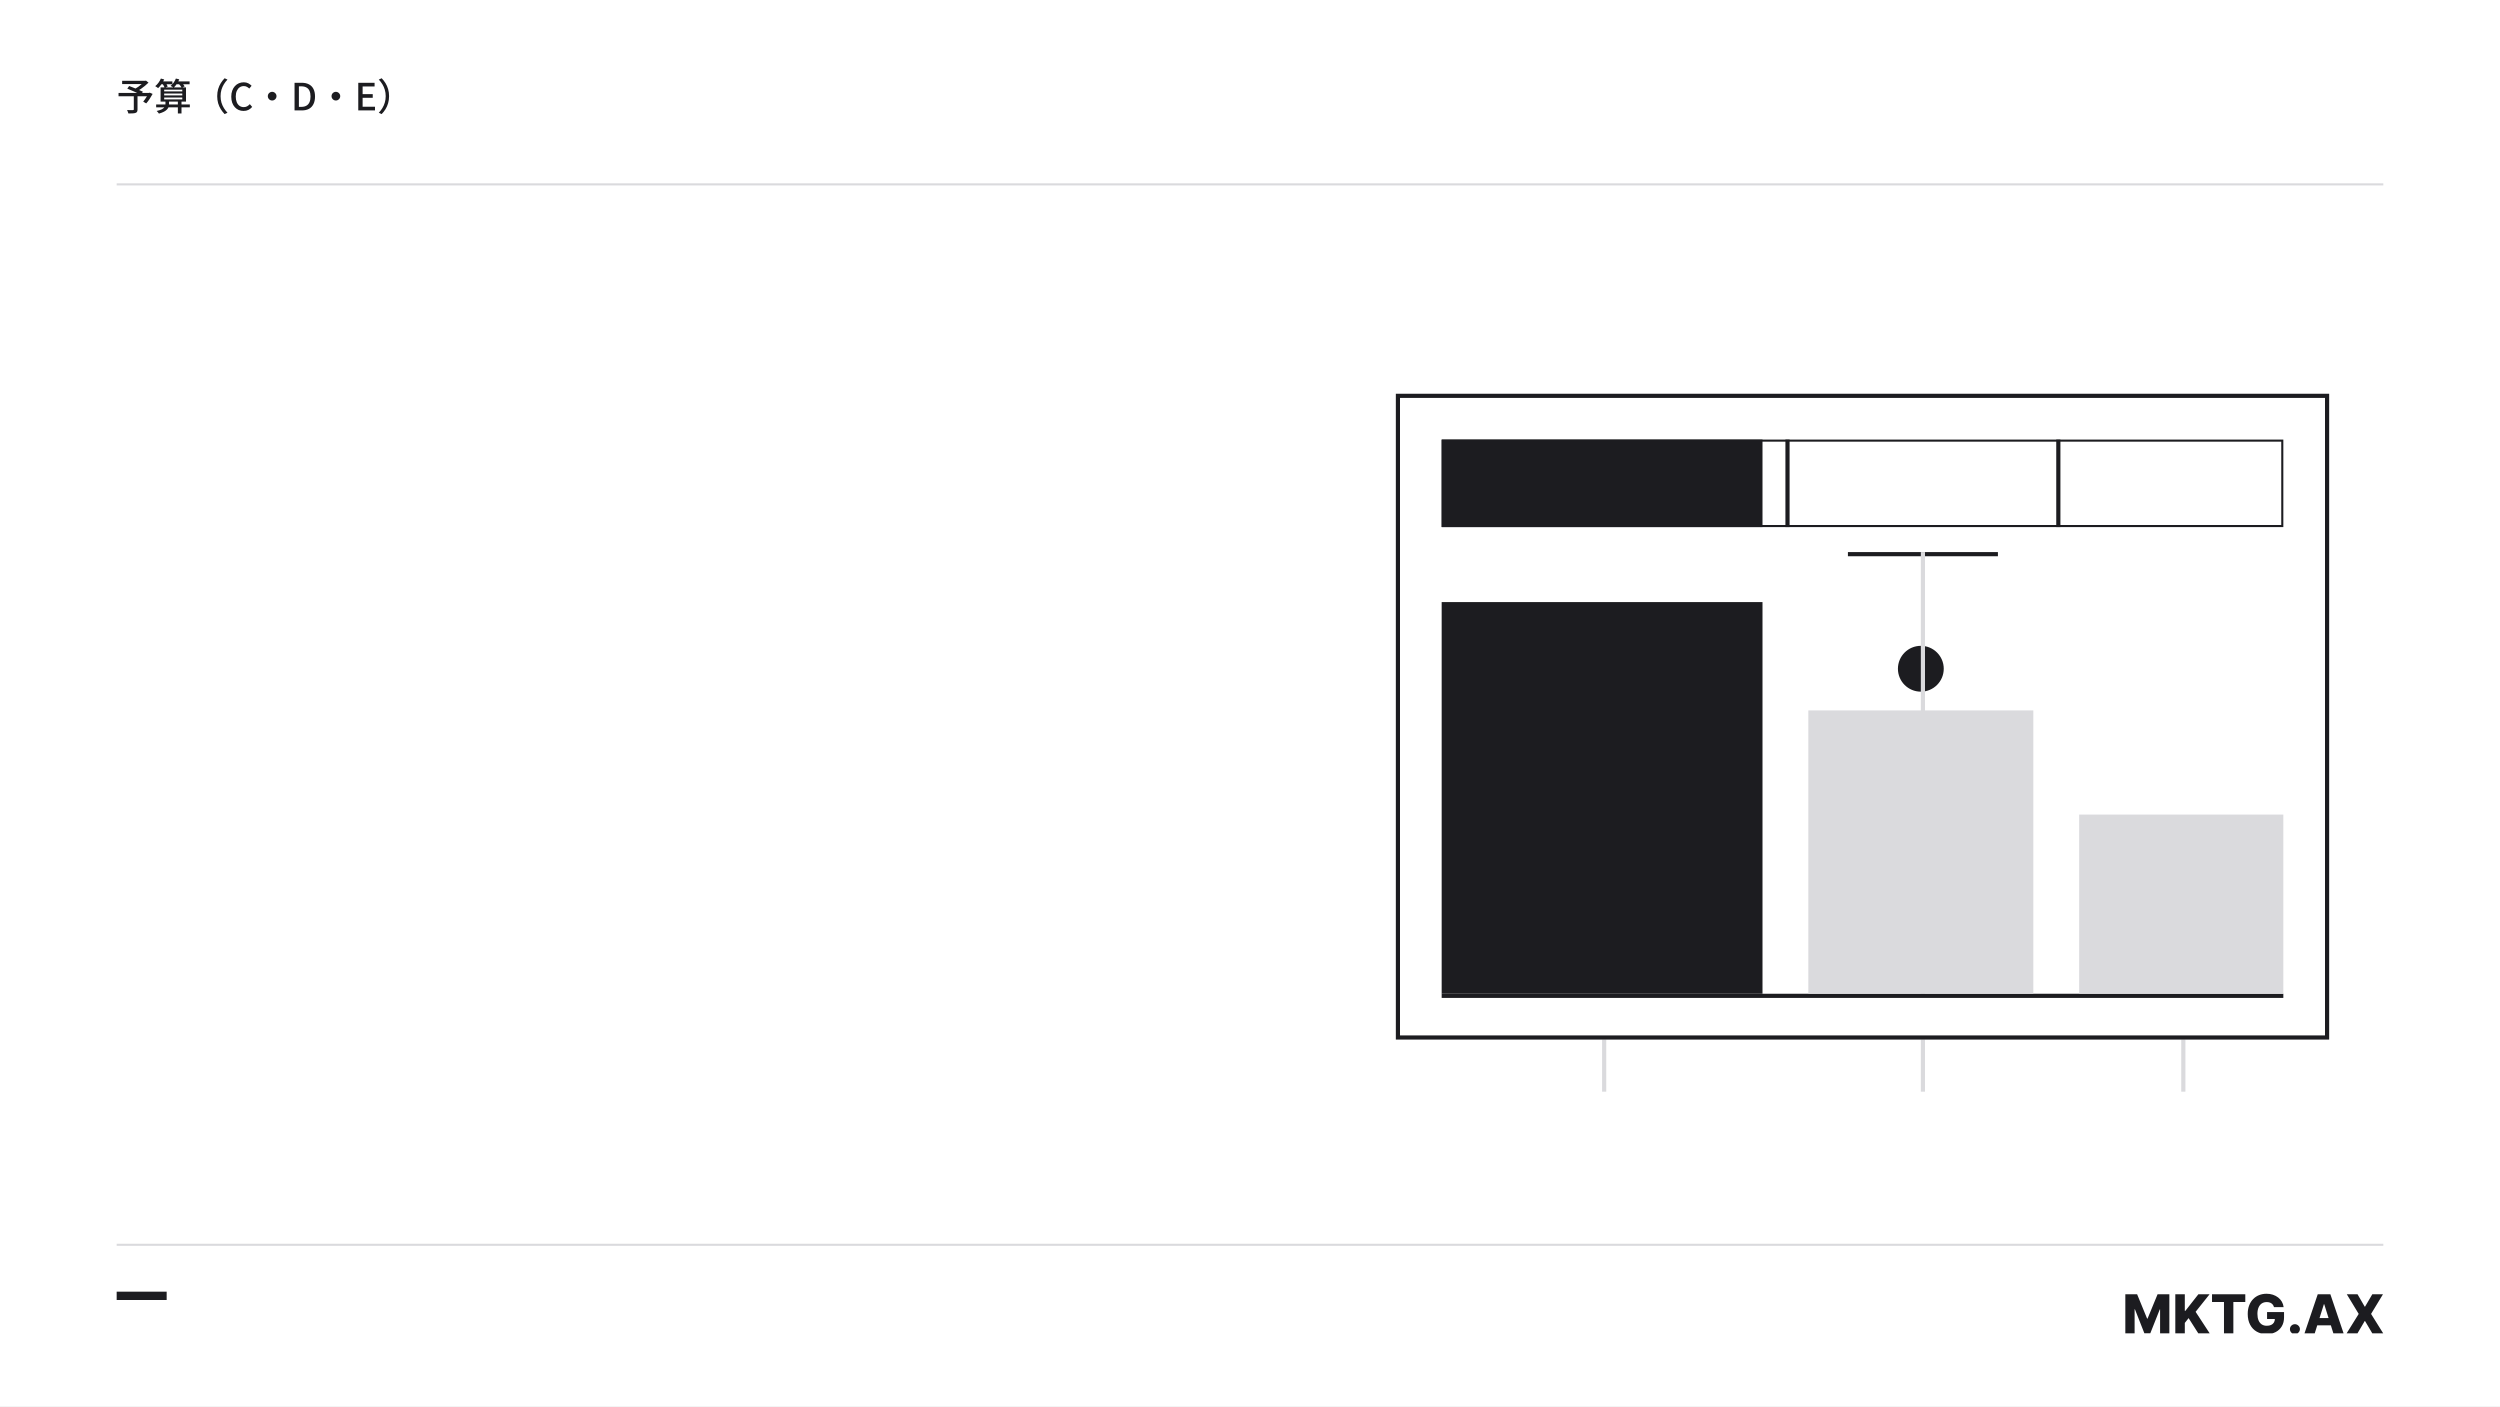
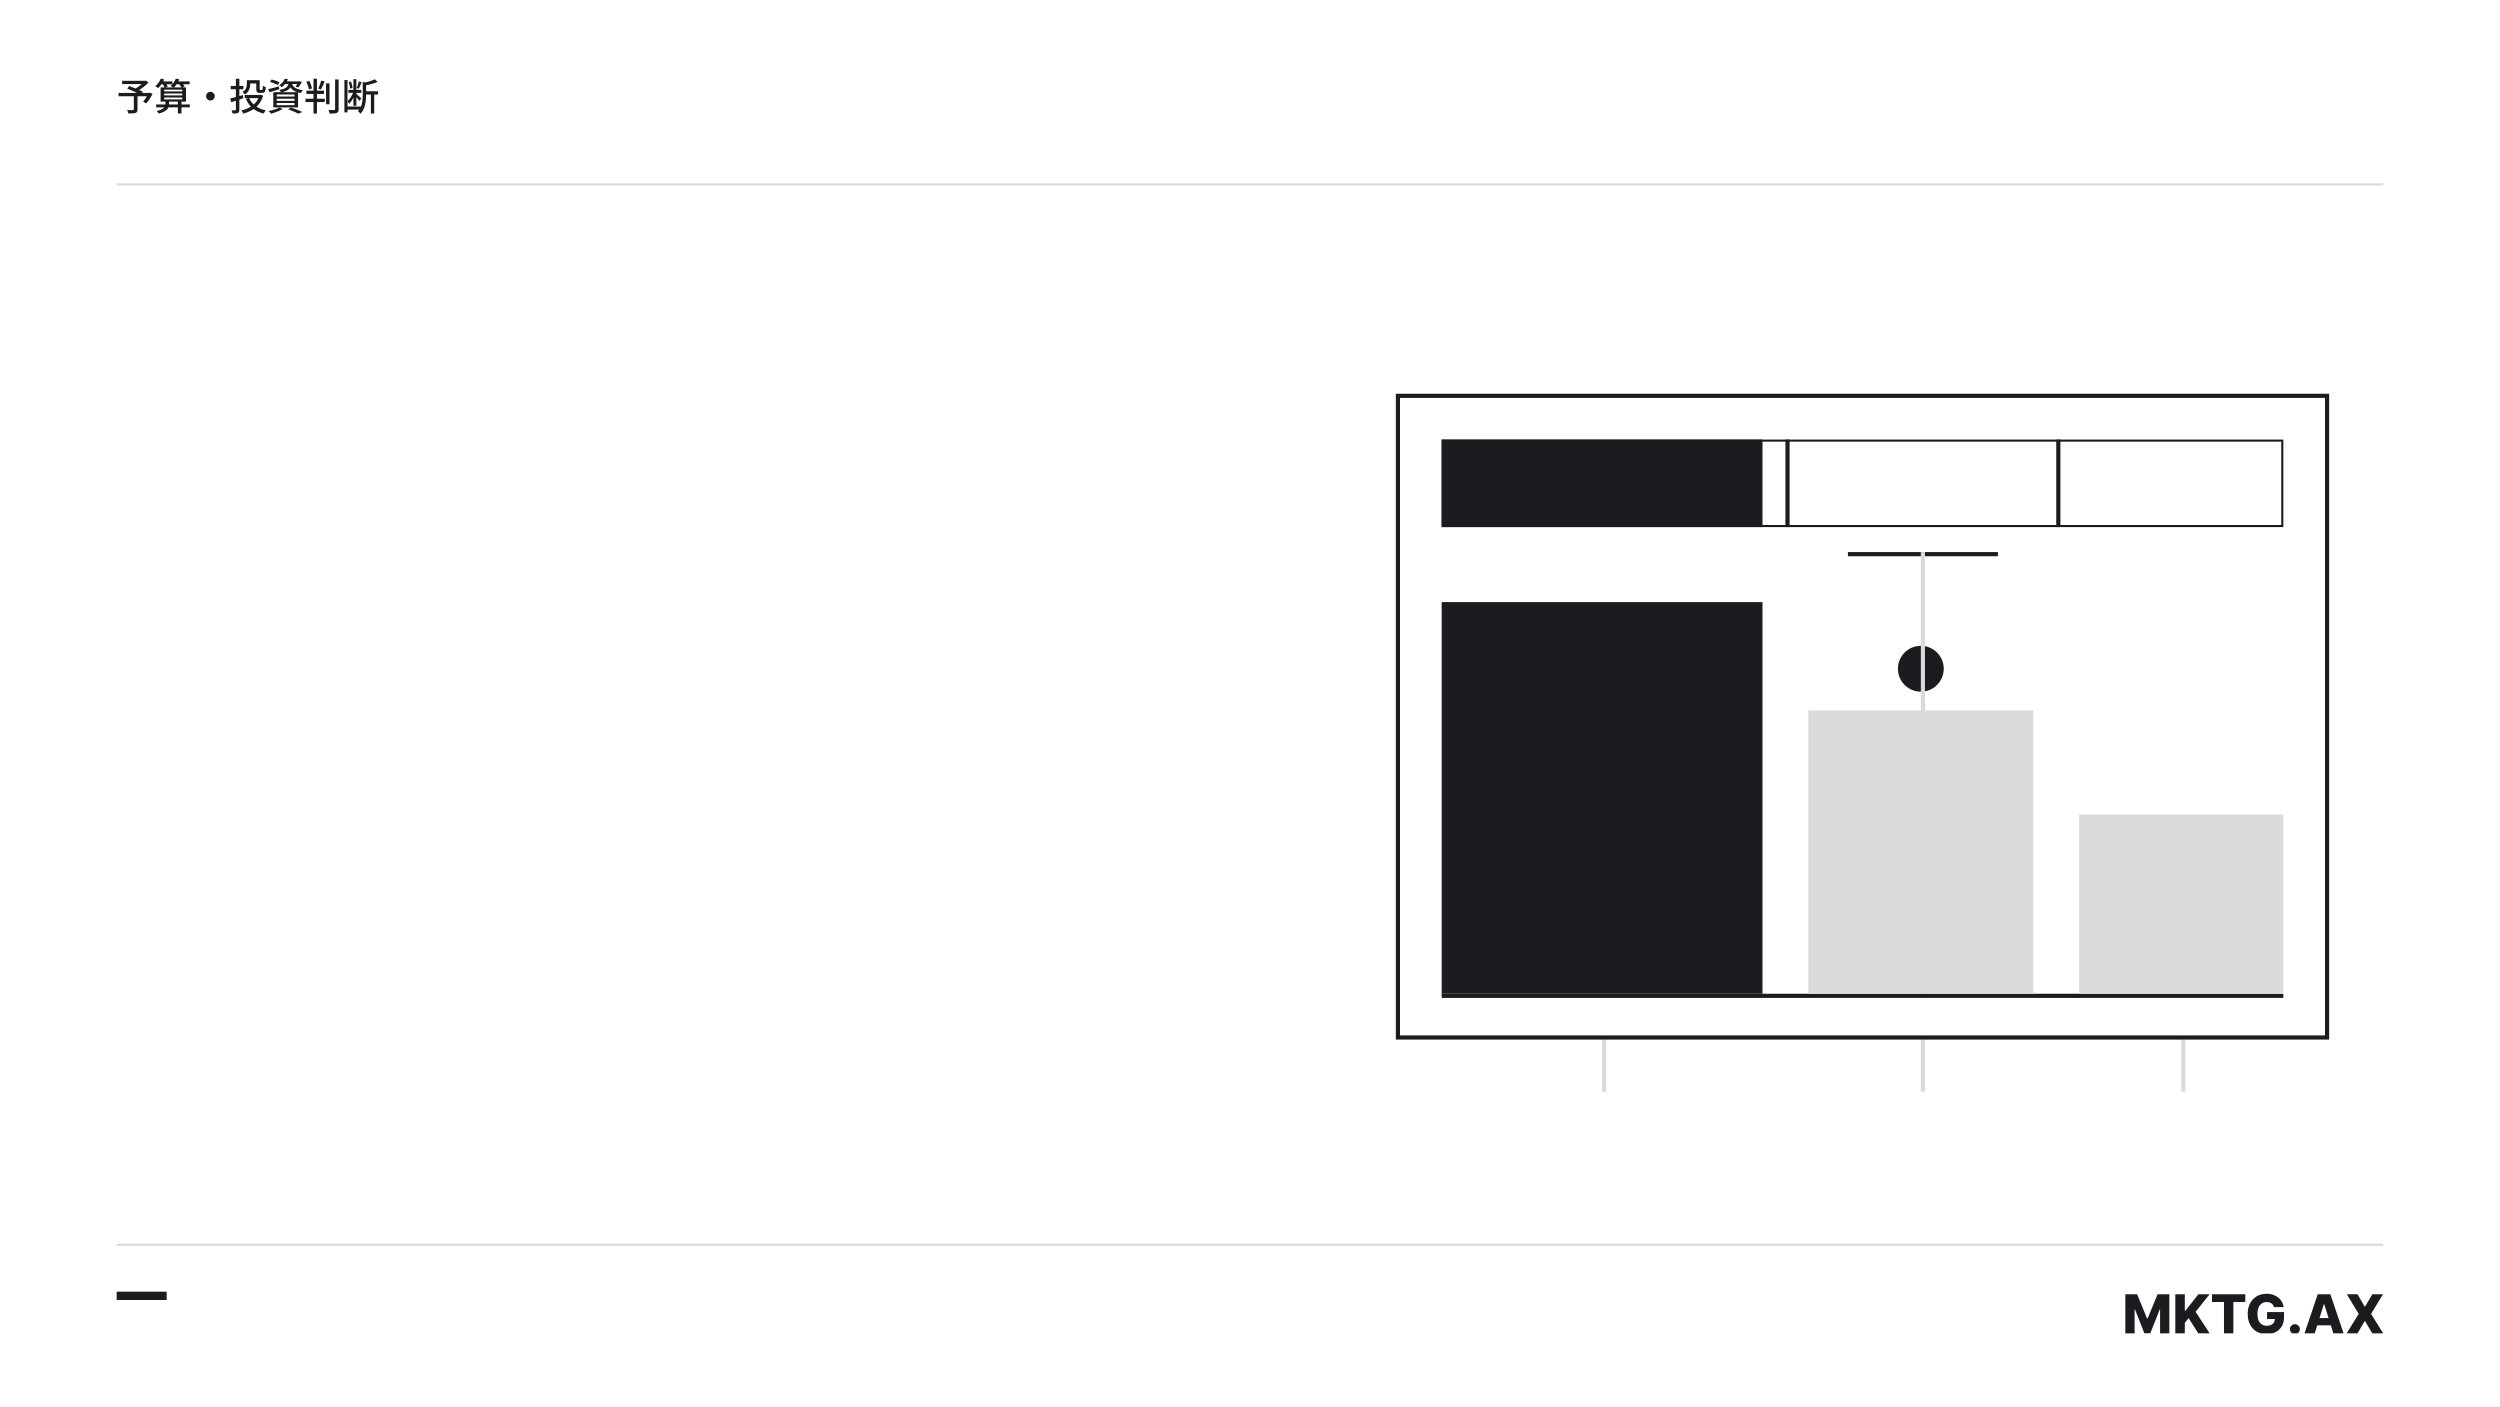
<svg xmlns="http://www.w3.org/2000/svg" width="1200" height="675" viewBox="0 0 1200 675" fill="none">
  <rect width="1200" height="675" fill="white" />
-   <path d="M64.226 45.854H66.008V52.532C66.008 53.012 65.936 53.378 65.792 53.63C65.66 53.894 65.408 54.086 65.036 54.206C64.664 54.326 64.196 54.398 63.632 54.422C63.08 54.458 62.414 54.476 61.634 54.476C61.586 54.224 61.496 53.942 61.364 53.63C61.244 53.318 61.118 53.048 60.986 52.82C61.382 52.832 61.772 52.844 62.156 52.856C62.54 52.856 62.876 52.856 63.164 52.856C63.464 52.856 63.674 52.856 63.794 52.856C63.962 52.844 64.076 52.814 64.136 52.766C64.196 52.718 64.226 52.628 64.226 52.496V45.854ZM58.628 38.798H69.86V40.364H58.628V38.798ZM69.212 38.798H69.662L70.058 38.69L71.282 39.662C70.778 40.166 70.214 40.676 69.59 41.192C68.966 41.708 68.318 42.2 67.646 42.668C66.974 43.124 66.326 43.526 65.702 43.874C65.618 43.754 65.51 43.628 65.378 43.496C65.258 43.352 65.132 43.208 65 43.064C64.868 42.92 64.754 42.806 64.658 42.722C65.198 42.434 65.762 42.086 66.35 41.678C66.938 41.258 67.484 40.826 67.988 40.382C68.504 39.938 68.912 39.53 69.212 39.158V38.798ZM56.9 44.594H71.822V46.214H56.9V44.594ZM61.112 42.542L61.994 41.282C62.498 41.474 63.05 41.69 63.65 41.93C64.25 42.158 64.85 42.398 65.45 42.65C66.062 42.902 66.638 43.148 67.178 43.388C67.73 43.616 68.198 43.826 68.582 44.018L67.664 45.476C67.292 45.284 66.842 45.068 66.314 44.828C65.798 44.576 65.234 44.318 64.622 44.054C64.022 43.778 63.416 43.514 62.804 43.262C62.204 42.998 61.64 42.758 61.112 42.542ZM71.246 44.594H71.57L71.876 44.468L73.262 45.08C72.818 45.896 72.326 46.718 71.786 47.546C71.246 48.362 70.712 49.058 70.184 49.634L68.744 48.788C69.02 48.452 69.308 48.068 69.608 47.636C69.92 47.204 70.214 46.754 70.49 46.286C70.778 45.806 71.03 45.344 71.246 44.9V44.594ZM74.954 50.138H91.118V51.524H74.954V50.138ZM78.806 44.9V45.782H87.5V44.9H78.806ZM78.806 46.808V47.708H87.5V46.808H78.806ZM78.806 43.028V43.874H87.5V43.028H78.806ZM77.078 41.948H89.282V48.77H77.078V41.948ZM85.376 48.5H87.122V54.476H85.376V48.5ZM77.006 39.068H82.748V40.436H77.006V39.068ZM84.026 39.068H91.01V40.436H84.026V39.068ZM77.222 37.7L78.824 38.132C78.464 38.924 78.02 39.692 77.492 40.436C76.964 41.18 76.43 41.804 75.89 42.308C75.794 42.212 75.662 42.104 75.494 41.984C75.326 41.864 75.152 41.75 74.972 41.642C74.804 41.522 74.648 41.426 74.504 41.354C75.068 40.91 75.59 40.364 76.07 39.716C76.55 39.056 76.934 38.384 77.222 37.7ZM84.422 37.7L86.042 38.078C85.742 38.858 85.346 39.602 84.854 40.31C84.374 41.006 83.876 41.594 83.36 42.074C83.252 41.978 83.102 41.882 82.91 41.786C82.73 41.678 82.544 41.576 82.352 41.48C82.172 41.384 82.01 41.306 81.866 41.246C82.406 40.814 82.904 40.286 83.36 39.662C83.816 39.026 84.17 38.372 84.422 37.7ZM77.96 40.148L79.382 39.662C79.598 39.938 79.814 40.256 80.03 40.616C80.258 40.964 80.42 41.276 80.516 41.552L79.04 42.074C78.944 41.822 78.794 41.51 78.59 41.138C78.386 40.766 78.176 40.436 77.96 40.148ZM85.682 40.112L87.05 39.518C87.338 39.794 87.632 40.118 87.932 40.49C88.244 40.85 88.484 41.168 88.652 41.444L87.212 42.092C87.068 41.816 86.852 41.492 86.564 41.12C86.276 40.736 85.982 40.4 85.682 40.112ZM79.418 48.482H81.128V50.066C81.128 50.462 81.062 50.87 80.93 51.29C80.81 51.698 80.576 52.094 80.228 52.478C79.892 52.862 79.406 53.228 78.77 53.576C78.134 53.924 77.306 54.242 76.286 54.53C76.166 54.35 76.004 54.134 75.8 53.882C75.596 53.63 75.398 53.426 75.206 53.27C76.142 53.054 76.886 52.82 77.438 52.568C77.99 52.304 78.404 52.028 78.68 51.74C78.968 51.44 79.16 51.146 79.256 50.858C79.364 50.558 79.418 50.276 79.418 50.012V48.482ZM104.258 46.16C104.258 44.936 104.408 43.802 104.708 42.758C105.02 41.714 105.446 40.76 105.986 39.896C106.526 39.032 107.138 38.252 107.822 37.556L109.19 38.204C108.53 38.888 107.954 39.638 107.462 40.454C106.97 41.258 106.58 42.134 106.292 43.082C106.016 44.018 105.878 45.044 105.878 46.16C105.878 47.264 106.016 48.29 106.292 49.238C106.58 50.186 106.97 51.062 107.462 51.866C107.954 52.67 108.53 53.42 109.19 54.116L107.822 54.764C107.138 54.068 106.526 53.288 105.986 52.424C105.446 51.56 105.02 50.606 104.708 49.562C104.408 48.506 104.258 47.372 104.258 46.16ZM116.912 53.252C116.084 53.252 115.31 53.102 114.59 52.802C113.882 52.49 113.258 52.04 112.718 51.452C112.178 50.864 111.758 50.15 111.458 49.31C111.158 48.458 111.008 47.486 111.008 46.394C111.008 45.314 111.164 44.348 111.476 43.496C111.788 42.644 112.214 41.924 112.754 41.336C113.294 40.736 113.93 40.28 114.662 39.968C115.394 39.656 116.18 39.5 117.02 39.5C117.836 39.5 118.562 39.668 119.198 40.004C119.834 40.34 120.356 40.73 120.764 41.174L119.648 42.506C119.3 42.158 118.91 41.876 118.478 41.66C118.058 41.432 117.584 41.318 117.056 41.318C116.288 41.318 115.61 41.522 115.022 41.93C114.446 42.338 113.99 42.914 113.654 43.658C113.33 44.402 113.168 45.296 113.168 46.34C113.168 47.384 113.324 48.29 113.636 49.058C113.948 49.814 114.392 50.396 114.968 50.804C115.544 51.212 116.222 51.416 117.002 51.416C117.602 51.416 118.136 51.29 118.604 51.038C119.084 50.774 119.522 50.426 119.918 49.994L121.052 51.326C120.512 51.95 119.9 52.43 119.216 52.766C118.544 53.09 117.776 53.252 116.912 53.252ZM130.637 44.072C131.021 44.072 131.369 44.168 131.681 44.36C131.993 44.552 132.245 44.804 132.437 45.116C132.629 45.416 132.725 45.764 132.725 46.16C132.725 46.532 132.629 46.88 132.437 47.204C132.245 47.516 131.993 47.768 131.681 47.96C131.381 48.152 131.033 48.248 130.637 48.248C130.265 48.248 129.917 48.158 129.593 47.978C129.281 47.786 129.029 47.534 128.837 47.222C128.645 46.898 128.549 46.544 128.549 46.16C128.549 45.776 128.639 45.428 128.819 45.116C129.011 44.804 129.263 44.552 129.575 44.36C129.899 44.168 130.253 44.072 130.637 44.072ZM141.383 53V39.734H144.821C146.189 39.734 147.347 39.986 148.295 40.49C149.243 40.982 149.963 41.714 150.455 42.686C150.959 43.658 151.211 44.87 151.211 46.322C151.211 47.762 150.959 48.98 150.455 49.976C149.963 50.972 149.249 51.728 148.313 52.244C147.377 52.748 146.249 53 144.929 53H141.383ZM143.471 51.29H144.677C145.625 51.29 146.423 51.104 147.071 50.732C147.731 50.36 148.223 49.808 148.547 49.076C148.883 48.332 149.051 47.414 149.051 46.322C149.051 45.218 148.883 44.306 148.547 43.586C148.223 42.866 147.731 42.332 147.071 41.984C146.423 41.624 145.625 41.444 144.677 41.444H143.471V51.29ZM161.223 44.072C161.607 44.072 161.955 44.168 162.267 44.36C162.579 44.552 162.831 44.804 163.023 45.116C163.215 45.416 163.311 45.764 163.311 46.16C163.311 46.532 163.215 46.88 163.023 47.204C162.831 47.516 162.579 47.768 162.267 47.96C161.967 48.152 161.619 48.248 161.223 48.248C160.851 48.248 160.503 48.158 160.179 47.978C159.867 47.786 159.615 47.534 159.423 47.222C159.231 46.898 159.135 46.544 159.135 46.16C159.135 45.776 159.225 45.428 159.405 45.116C159.597 44.804 159.849 44.552 160.161 44.36C160.485 44.168 160.839 44.072 161.223 44.072ZM171.969 53V39.734H179.799V41.498H174.057V45.188H178.917V46.952H174.057V51.218H179.997V53H171.969ZM186.758 46.16C186.758 47.372 186.602 48.506 186.29 49.562C185.99 50.606 185.57 51.56 185.03 52.424C184.49 53.288 183.878 54.068 183.194 54.764L181.826 54.116C182.486 53.42 183.062 52.67 183.554 51.866C184.046 51.062 184.43 50.186 184.706 49.238C184.994 48.29 185.138 47.264 185.138 46.16C185.138 45.044 184.994 44.018 184.706 43.082C184.43 42.134 184.046 41.258 183.554 40.454C183.062 39.638 182.486 38.888 181.826 38.204L183.194 37.556C183.878 38.252 184.49 39.032 185.03 39.896C185.57 40.76 185.99 41.714 186.29 42.758C186.602 43.802 186.758 44.936 186.758 46.16Z" fill="#1C1C20" />
+   <path d="M64.226 45.854H66.008V52.532C66.008 53.012 65.936 53.378 65.792 53.63C65.66 53.894 65.408 54.086 65.036 54.206C64.664 54.326 64.196 54.398 63.632 54.422C63.08 54.458 62.414 54.476 61.634 54.476C61.586 54.224 61.496 53.942 61.364 53.63C61.244 53.318 61.118 53.048 60.986 52.82C61.382 52.832 61.772 52.844 62.156 52.856C62.54 52.856 62.876 52.856 63.164 52.856C63.464 52.856 63.674 52.856 63.794 52.856C63.962 52.844 64.076 52.814 64.136 52.766C64.196 52.718 64.226 52.628 64.226 52.496V45.854ZM58.628 38.798H69.86V40.364H58.628V38.798ZM69.212 38.798H69.662L70.058 38.69L71.282 39.662C70.778 40.166 70.214 40.676 69.59 41.192C68.966 41.708 68.318 42.2 67.646 42.668C66.974 43.124 66.326 43.526 65.702 43.874C65.618 43.754 65.51 43.628 65.378 43.496C65.258 43.352 65.132 43.208 65 43.064C64.868 42.92 64.754 42.806 64.658 42.722C65.198 42.434 65.762 42.086 66.35 41.678C66.938 41.258 67.484 40.826 67.988 40.382C68.504 39.938 68.912 39.53 69.212 39.158V38.798ZM56.9 44.594H71.822V46.214H56.9V44.594ZM61.112 42.542L61.994 41.282C62.498 41.474 63.05 41.69 63.65 41.93C64.25 42.158 64.85 42.398 65.45 42.65C66.062 42.902 66.638 43.148 67.178 43.388C67.73 43.616 68.198 43.826 68.582 44.018L67.664 45.476C67.292 45.284 66.842 45.068 66.314 44.828C65.798 44.576 65.234 44.318 64.622 44.054C64.022 43.778 63.416 43.514 62.804 43.262C62.204 42.998 61.64 42.758 61.112 42.542ZM71.246 44.594H71.57L71.876 44.468L73.262 45.08C72.818 45.896 72.326 46.718 71.786 47.546C71.246 48.362 70.712 49.058 70.184 49.634L68.744 48.788C69.02 48.452 69.308 48.068 69.608 47.636C69.92 47.204 70.214 46.754 70.49 46.286C70.778 45.806 71.03 45.344 71.246 44.9V44.594ZM74.954 50.138H91.118V51.524H74.954V50.138ZM78.806 44.9V45.782H87.5V44.9H78.806ZM78.806 46.808V47.708H87.5V46.808H78.806ZM78.806 43.028V43.874H87.5V43.028H78.806ZM77.078 41.948H89.282V48.77H77.078V41.948ZM85.376 48.5H87.122V54.476H85.376V48.5ZM77.006 39.068H82.748V40.436H77.006V39.068ZM84.026 39.068H91.01V40.436H84.026V39.068ZM77.222 37.7L78.824 38.132C78.464 38.924 78.02 39.692 77.492 40.436C76.964 41.18 76.43 41.804 75.89 42.308C75.794 42.212 75.662 42.104 75.494 41.984C75.326 41.864 75.152 41.75 74.972 41.642C74.804 41.522 74.648 41.426 74.504 41.354C75.068 40.91 75.59 40.364 76.07 39.716C76.55 39.056 76.934 38.384 77.222 37.7ZM84.422 37.7L86.042 38.078C85.742 38.858 85.346 39.602 84.854 40.31C84.374 41.006 83.876 41.594 83.36 42.074C83.252 41.978 83.102 41.882 82.91 41.786C82.73 41.678 82.544 41.576 82.352 41.48C82.172 41.384 82.01 41.306 81.866 41.246C82.406 40.814 82.904 40.286 83.36 39.662C83.816 39.026 84.17 38.372 84.422 37.7ZM77.96 40.148L79.382 39.662C79.598 39.938 79.814 40.256 80.03 40.616C80.258 40.964 80.42 41.276 80.516 41.552L79.04 42.074C78.944 41.822 78.794 41.51 78.59 41.138C78.386 40.766 78.176 40.436 77.96 40.148ZM85.682 40.112L87.05 39.518C87.338 39.794 87.632 40.118 87.932 40.49C88.244 40.85 88.484 41.168 88.652 41.444L87.212 42.092C87.068 41.816 86.852 41.492 86.564 41.12C86.276 40.736 85.982 40.4 85.682 40.112ZM79.418 48.482H81.128V50.066C81.128 50.462 81.062 50.87 80.93 51.29C80.81 51.698 80.576 52.094 80.228 52.478C79.892 52.862 79.406 53.228 78.77 53.576C78.134 53.924 77.306 54.242 76.286 54.53C76.166 54.35 76.004 54.134 75.8 53.882C75.596 53.63 75.398 53.426 75.206 53.27C76.142 53.054 76.886 52.82 77.438 52.568C77.99 52.304 78.404 52.028 78.68 51.74C78.968 51.44 79.16 51.146 79.256 50.858C79.364 50.558 79.418 50.276 79.418 50.012V48.482ZM101 44.072C101.384 44.072 101.732 44.168 102.044 44.36C102.356 44.552 102.608 44.804 102.8 45.116C102.992 45.416 103.088 45.764 103.088 46.16C103.088 46.532 102.992 46.88 102.8 47.204C102.608 47.516 102.356 47.768 102.044 47.96C101.744 48.152 101.396 48.248 101 48.248C100.628 48.248 100.28 48.158 99.956 47.978C99.644 47.786 99.392 47.534 99.2 47.222C99.008 46.898 98.912 46.544 98.912 46.16C98.912 45.776 99.002 45.428 99.182 45.116C99.374 44.804 99.626 44.552 99.938 44.36C100.262 44.168 100.616 44.072 101 44.072ZM118.496 38.51H120.098V40.364C120.098 40.904 120.032 41.48 119.9 42.092C119.768 42.692 119.522 43.28 119.162 43.856C118.802 44.42 118.274 44.924 117.578 45.368C117.518 45.248 117.416 45.11 117.272 44.954C117.128 44.786 116.978 44.63 116.822 44.486C116.678 44.33 116.552 44.21 116.444 44.126C117.044 43.754 117.488 43.352 117.776 42.92C118.076 42.488 118.268 42.05 118.352 41.606C118.448 41.162 118.496 40.736 118.496 40.328V38.51ZM119.324 38.51H123.806V40.076H119.324V38.51ZM123.014 38.51H124.652V42.65C124.652 42.866 124.67 43.004 124.706 43.064C124.754 43.124 124.844 43.154 124.976 43.154C125.024 43.154 125.096 43.154 125.192 43.154C125.3 43.154 125.408 43.154 125.516 43.154C125.636 43.154 125.714 43.154 125.75 43.154C125.858 43.154 125.936 43.112 125.984 43.028C126.044 42.932 126.086 42.74 126.11 42.452C126.134 42.164 126.152 41.732 126.164 41.156C126.332 41.288 126.554 41.414 126.83 41.534C127.106 41.642 127.358 41.726 127.586 41.786C127.538 42.518 127.454 43.088 127.334 43.496C127.226 43.892 127.058 44.174 126.83 44.342C126.614 44.498 126.32 44.576 125.948 44.576C125.852 44.576 125.72 44.576 125.552 44.576C125.384 44.576 125.216 44.576 125.048 44.576C124.892 44.576 124.772 44.576 124.688 44.576C124.256 44.576 123.92 44.522 123.68 44.414C123.44 44.306 123.266 44.114 123.158 43.838C123.062 43.55 123.014 43.16 123.014 42.668V38.51ZM117.47 45.566H125.066V47.114H117.47V45.566ZM124.544 45.566H124.886L125.192 45.494L126.308 45.944C125.948 47.168 125.456 48.254 124.832 49.202C124.208 50.138 123.482 50.954 122.654 51.65C121.826 52.334 120.908 52.91 119.9 53.378C118.904 53.858 117.848 54.242 116.732 54.53C116.684 54.374 116.606 54.2 116.498 54.008C116.402 53.828 116.294 53.642 116.174 53.45C116.066 53.27 115.958 53.12 115.85 53C116.87 52.772 117.842 52.46 118.766 52.064C119.69 51.656 120.53 51.158 121.286 50.57C122.054 49.97 122.714 49.28 123.266 48.5C123.83 47.708 124.256 46.82 124.544 45.836V45.566ZM119.54 47.006C120.2 48.53 121.214 49.808 122.582 50.84C123.962 51.86 125.642 52.574 127.622 52.982C127.502 53.09 127.37 53.24 127.226 53.432C127.082 53.624 126.944 53.81 126.812 53.99C126.692 54.182 126.584 54.356 126.488 54.512C124.436 54.008 122.702 53.162 121.286 51.974C119.882 50.786 118.79 49.286 118.01 47.474L119.54 47.006ZM110.504 47.294C111.008 47.162 111.59 47.012 112.25 46.844C112.91 46.664 113.612 46.472 114.356 46.268C115.1 46.064 115.85 45.86 116.606 45.656L116.786 47.132C115.79 47.468 114.782 47.81 113.762 48.158C112.754 48.494 111.836 48.794 111.008 49.058L110.504 47.294ZM110.756 41.264H116.822V42.848H110.756V41.264ZM113.222 37.808H114.896V52.604C114.896 53.048 114.842 53.39 114.734 53.63C114.638 53.87 114.458 54.056 114.194 54.188C113.93 54.32 113.588 54.404 113.168 54.44C112.76 54.476 112.25 54.494 111.638 54.494C111.614 54.278 111.548 54.02 111.44 53.72C111.344 53.42 111.242 53.156 111.134 52.928C111.518 52.94 111.872 52.952 112.196 52.964C112.532 52.964 112.76 52.958 112.88 52.946C113.012 52.946 113.102 52.922 113.15 52.874C113.198 52.826 113.222 52.736 113.222 52.604V37.808ZM129.602 39.302L130.358 38.15C130.766 38.246 131.204 38.372 131.672 38.528C132.152 38.684 132.608 38.846 133.04 39.014C133.484 39.182 133.856 39.344 134.156 39.5L133.382 40.796C133.106 40.64 132.746 40.472 132.302 40.292C131.87 40.112 131.414 39.938 130.934 39.77C130.466 39.59 130.022 39.434 129.602 39.302ZM128.738 42.776C129.398 42.632 130.184 42.446 131.096 42.218C132.008 41.978 132.932 41.738 133.868 41.498L134.048 42.848C133.244 43.1 132.434 43.352 131.618 43.604C130.814 43.844 130.076 44.066 129.404 44.27L128.738 42.776ZM136.586 39.068H143.678V40.31H135.614L136.586 39.068ZM143.246 39.068H143.516L143.786 39.014L144.902 39.32C144.662 39.8 144.386 40.28 144.074 40.76C143.762 41.24 143.45 41.642 143.138 41.966L141.806 41.534C142.07 41.246 142.334 40.898 142.598 40.49C142.874 40.07 143.09 39.668 143.246 39.284V39.068ZM138.656 39.554H140.186C140.09 40.202 139.934 40.778 139.718 41.282C139.514 41.786 139.22 42.236 138.836 42.632C138.452 43.028 137.942 43.37 137.306 43.658C136.67 43.934 135.866 44.168 134.894 44.36C134.834 44.18 134.72 43.97 134.552 43.73C134.396 43.49 134.246 43.292 134.102 43.136C134.954 43.004 135.656 42.836 136.208 42.632C136.76 42.416 137.198 42.164 137.522 41.876C137.858 41.588 138.11 41.252 138.278 40.868C138.458 40.484 138.584 40.046 138.656 39.554ZM140.114 39.932C140.198 40.292 140.33 40.646 140.51 40.994C140.69 41.33 140.96 41.648 141.32 41.948C141.692 42.236 142.196 42.494 142.832 42.722C143.48 42.95 144.308 43.13 145.316 43.262C145.172 43.43 145.01 43.652 144.83 43.928C144.662 44.204 144.536 44.45 144.452 44.666C143.372 44.474 142.484 44.222 141.788 43.91C141.092 43.586 140.54 43.22 140.132 42.812C139.736 42.392 139.43 41.954 139.214 41.498C139.01 41.03 138.848 40.556 138.728 40.076L140.114 39.932ZM136.712 37.808L138.242 38.042C137.918 38.726 137.516 39.392 137.036 40.04C136.568 40.688 135.992 41.282 135.308 41.822C135.152 41.666 134.948 41.51 134.696 41.354C134.444 41.198 134.216 41.078 134.012 40.994C134.684 40.538 135.242 40.028 135.686 39.464C136.142 38.888 136.484 38.336 136.712 37.808ZM132.824 47.384V48.41H141.356V47.384H132.824ZM132.824 49.436V50.48H141.356V49.436H132.824ZM132.824 45.332V46.34H141.356V45.332H132.824ZM131.186 44.252H143.066V51.56H131.186V44.252ZM138.296 52.496L139.7 51.65C140.348 51.866 141.008 52.1 141.68 52.352C142.352 52.592 142.988 52.832 143.588 53.072C144.188 53.312 144.704 53.54 145.136 53.756L143.192 54.566C142.832 54.362 142.388 54.14 141.86 53.9C141.344 53.672 140.78 53.432 140.168 53.18C139.556 52.94 138.932 52.712 138.296 52.496ZM134.156 51.596L135.722 52.316C135.23 52.604 134.666 52.892 134.03 53.18C133.394 53.468 132.734 53.726 132.05 53.954C131.378 54.194 130.736 54.404 130.124 54.584C130.04 54.464 129.92 54.32 129.764 54.152C129.62 53.996 129.464 53.84 129.296 53.684C129.14 53.528 128.996 53.402 128.864 53.306C129.488 53.186 130.124 53.042 130.772 52.874C131.432 52.694 132.056 52.496 132.644 52.28C133.232 52.064 133.736 51.836 134.156 51.596ZM160.85 38.15H162.542V52.352C162.542 52.904 162.476 53.312 162.344 53.576C162.212 53.852 161.984 54.062 161.66 54.206C161.324 54.338 160.874 54.422 160.31 54.458C159.758 54.506 159.068 54.53 158.24 54.53C158.216 54.374 158.168 54.188 158.096 53.972C158.036 53.768 157.964 53.558 157.88 53.342C157.808 53.126 157.724 52.94 157.628 52.784C158.252 52.808 158.822 52.82 159.338 52.82C159.854 52.82 160.202 52.82 160.382 52.82C160.55 52.808 160.67 52.772 160.742 52.712C160.814 52.64 160.85 52.52 160.85 52.352V38.15ZM147.098 43.514H155.522V45.098H147.098V43.514ZM146.63 47.384H155.9V49.004H146.63V47.384ZM147.062 39.23L148.466 38.798C148.658 39.182 148.838 39.596 149.006 40.04C149.186 40.472 149.342 40.898 149.474 41.318C149.618 41.726 149.726 42.092 149.798 42.416L148.304 42.92C148.244 42.584 148.148 42.206 148.016 41.786C147.884 41.354 147.734 40.916 147.566 40.472C147.398 40.028 147.23 39.614 147.062 39.23ZM150.482 37.808H152.138V54.512H150.482V37.808ZM156.512 39.986H158.168V50.048H156.512V39.986ZM154.19 38.672L155.864 39.086C155.588 39.746 155.288 40.43 154.964 41.138C154.652 41.834 154.358 42.428 154.082 42.92L152.75 42.506C152.93 42.17 153.11 41.78 153.29 41.336C153.47 40.88 153.638 40.418 153.794 39.95C153.962 39.482 154.094 39.056 154.19 38.672ZM167.222 43.136H173.432V44.576H167.222V43.136ZM166.25 51.128H173.198V52.604H166.25V51.128ZM165.314 38.438H166.808V53.936H165.314V38.438ZM169.634 37.97H171.056V50.75H169.634V37.97ZM169.724 43.928L170.678 44.324C170.462 44.996 170.186 45.686 169.85 46.394C169.526 47.09 169.166 47.744 168.77 48.356C168.386 48.968 167.984 49.478 167.564 49.886C167.492 49.682 167.384 49.448 167.24 49.184C167.108 48.908 166.982 48.674 166.862 48.482C167.234 48.146 167.606 47.726 167.978 47.222C168.35 46.718 168.686 46.178 168.986 45.602C169.298 45.026 169.544 44.468 169.724 43.928ZM172.244 39.05L173.576 39.41C173.36 39.95 173.132 40.514 172.892 41.102C172.652 41.69 172.43 42.182 172.226 42.578L171.218 42.236C171.35 41.948 171.476 41.618 171.596 41.246C171.728 40.862 171.848 40.478 171.956 40.094C172.076 39.71 172.172 39.362 172.244 39.05ZM167.366 39.428L168.446 39.068C168.638 39.56 168.806 40.094 168.95 40.67C169.106 41.246 169.196 41.75 169.22 42.182L168.068 42.56C168.044 42.128 167.966 41.624 167.834 41.048C167.714 40.46 167.558 39.92 167.366 39.428ZM170.984 45.044C171.104 45.128 171.278 45.272 171.506 45.476C171.734 45.68 171.98 45.902 172.244 46.142C172.508 46.382 172.748 46.61 172.964 46.826C173.192 47.03 173.348 47.18 173.432 47.276L172.514 48.428C172.394 48.26 172.232 48.05 172.028 47.798C171.836 47.546 171.626 47.288 171.398 47.024C171.17 46.748 170.948 46.49 170.732 46.25C170.528 46.01 170.354 45.812 170.21 45.656L170.984 45.044ZM174.908 43.82H181.478V45.386H174.908V43.82ZM178.022 44.63H179.624V54.512H178.022V44.63ZM174.116 39.284L176.15 39.896C176.138 40.028 176 40.118 175.736 40.166V45.602C175.736 46.274 175.706 47 175.646 47.78C175.586 48.56 175.46 49.358 175.268 50.174C175.088 50.978 174.818 51.764 174.458 52.532C174.098 53.288 173.624 53.984 173.036 54.62C172.964 54.488 172.856 54.344 172.712 54.188C172.568 54.032 172.418 53.888 172.262 53.756C172.106 53.624 171.956 53.522 171.812 53.45C172.508 52.694 173.018 51.872 173.342 50.984C173.678 50.084 173.888 49.172 173.972 48.248C174.068 47.312 174.116 46.424 174.116 45.584V39.284ZM179.894 38.06L181.262 39.302C180.698 39.566 180.062 39.806 179.354 40.022C178.646 40.238 177.92 40.436 177.176 40.616C176.432 40.796 175.712 40.952 175.016 41.084C174.98 40.904 174.908 40.688 174.8 40.436C174.692 40.172 174.584 39.95 174.476 39.77C175.136 39.638 175.802 39.482 176.474 39.302C177.146 39.122 177.782 38.924 178.382 38.708C178.982 38.492 179.486 38.276 179.894 38.06Z" fill="#1C1C20" />
  <rect x="56" y="88" width="1088" height="1" fill="#DADADD" />
  <rect x="1047" y="499" width="2" height="25" fill="#DADADD" />
  <rect x="922" y="499" width="2" height="25" fill="#DADADD" />
  <rect x="769" y="499" width="2" height="25" fill="#DADADD" />
  <circle cx="922" cy="321" r="11" fill="#1C1C20" />
  <rect x="887" y="265" width="72" height="2" fill="#1C1C20" />
  <rect x="922" y="265" width="2" height="212" fill="#DADADD" />
  <rect x="692" y="477" width="404" height="2" fill="#1C1C20" />
  <rect x="998" y="391" width="98" height="86" fill="#DADADD" />
  <rect x="868" y="341" width="108" height="136" fill="#DADADD" />
  <rect x="692" y="289" width="154" height="188" fill="#1C1C20" />
  <rect x="987" y="211" width="2" height="42" fill="#1C1C20" />
  <rect x="857" y="211" width="2" height="42" fill="#1C1C20" />
  <rect x="692" y="211" width="154" height="42" fill="#1C1C20" />
  <rect x="692.5" y="211.5" width="403" height="41" stroke="#1C1C20" />
  <rect x="671" y="190" width="446" height="308" stroke="#1C1C20" stroke-width="2" />
  <rect x="56" y="597" width="1088" height="1" fill="#DADADD" />
  <g clip-path="url(#clip0_8_1604)">
    <path d="M1020.16 621.258H1025.82L1030.61 632.925H1030.83L1035.63 621.258H1041.29V640.103H1036.84V628.527H1036.69L1032.14 639.983H1029.3L1024.77 628.463H1024.61V640.103H1020.16V621.258ZM1044.15 640.103V621.258H1048.71V629.227H1048.96L1055.21 621.258H1060.59L1053.89 629.669L1060.71 640.103H1055.24L1050.53 632.695L1048.71 634.996V640.103H1044.15ZM1061.77 624.958V621.258H1077.74V624.958H1072.01V640.103H1067.51V624.958H1061.77ZM1091.51 627.414C1091.41 627.027 1091.25 626.687 1091.05 626.393C1090.85 626.092 1090.6 625.838 1090.3 625.629C1090.01 625.42 1089.67 625.263 1089.29 625.16C1088.91 625.049 1088.49 624.993 1088.03 624.993C1087.11 624.993 1086.32 625.215 1085.65 625.656C1084.99 626.098 1084.47 626.742 1084.11 627.589C1083.74 628.429 1083.56 629.45 1083.56 630.653C1083.56 631.861 1083.74 632.891 1084.09 633.745C1084.44 634.598 1084.95 635.247 1085.61 635.695C1086.28 636.143 1087.08 636.367 1088.03 636.367C1088.87 636.367 1089.58 636.232 1090.16 635.962C1090.74 635.686 1091.18 635.296 1091.49 634.794C1091.79 634.291 1091.94 633.699 1091.94 633.018L1092.79 633.119H1088.19V629.797H1096.34V632.291C1096.34 633.978 1095.98 635.423 1095.26 636.625C1094.55 637.827 1093.56 638.751 1092.31 639.394C1091.06 640.038 1089.62 640.361 1088 640.361C1086.19 640.361 1084.61 639.971 1083.24 639.192C1081.87 638.413 1080.82 637.302 1080.06 635.861C1079.29 634.413 1078.91 632.695 1078.91 630.708C1078.91 629.162 1079.14 627.791 1079.6 626.595C1080.06 625.393 1080.71 624.375 1081.53 623.54C1082.35 622.706 1083.31 622.074 1084.4 621.645C1085.5 621.215 1086.68 621 1087.94 621C1089.04 621 1090.05 621.156 1091 621.469C1091.94 621.782 1092.78 622.224 1093.51 622.795C1094.24 623.365 1094.83 624.043 1095.29 624.828C1095.74 625.613 1096.03 626.475 1096.14 627.414H1091.51ZM1101.56 640.37C1100.9 640.37 1100.33 640.137 1099.86 639.67C1099.4 639.204 1099.17 638.64 1099.17 637.977C1099.17 637.327 1099.4 636.772 1099.86 636.312C1100.33 635.845 1100.9 635.612 1101.56 635.612C1102.19 635.612 1102.75 635.845 1103.23 636.312C1103.71 636.772 1103.96 637.327 1103.96 637.977C1103.96 638.419 1103.84 638.821 1103.61 639.183C1103.39 639.545 1103.1 639.833 1102.74 640.048C1102.38 640.262 1101.99 640.37 1101.56 640.37ZM1111.04 640.103H1106.13L1112.51 621.258H1118.58L1124.96 640.103H1120.05L1115.62 626.006H1115.47L1111.04 640.103ZM1110.38 632.686H1120.64V636.146H1110.38V632.686ZM1131.62 621.258L1135.07 627.212H1135.21L1138.7 621.258H1143.82L1138.11 630.68L1144 640.103H1138.76L1135.21 634.085H1135.07L1131.53 640.103H1126.32L1132.18 630.68L1126.47 621.258H1131.62Z" fill="#1C1C20" />
    <path d="M80 620H56V624H80V620Z" fill="#1C1C20" />
  </g>
  <defs>
    <clipPath id="clip0_8_1604">
      <rect width="1088" height="42" fill="#1C1C20" transform="translate(56 598)" />
    </clipPath>
  </defs>
</svg>
